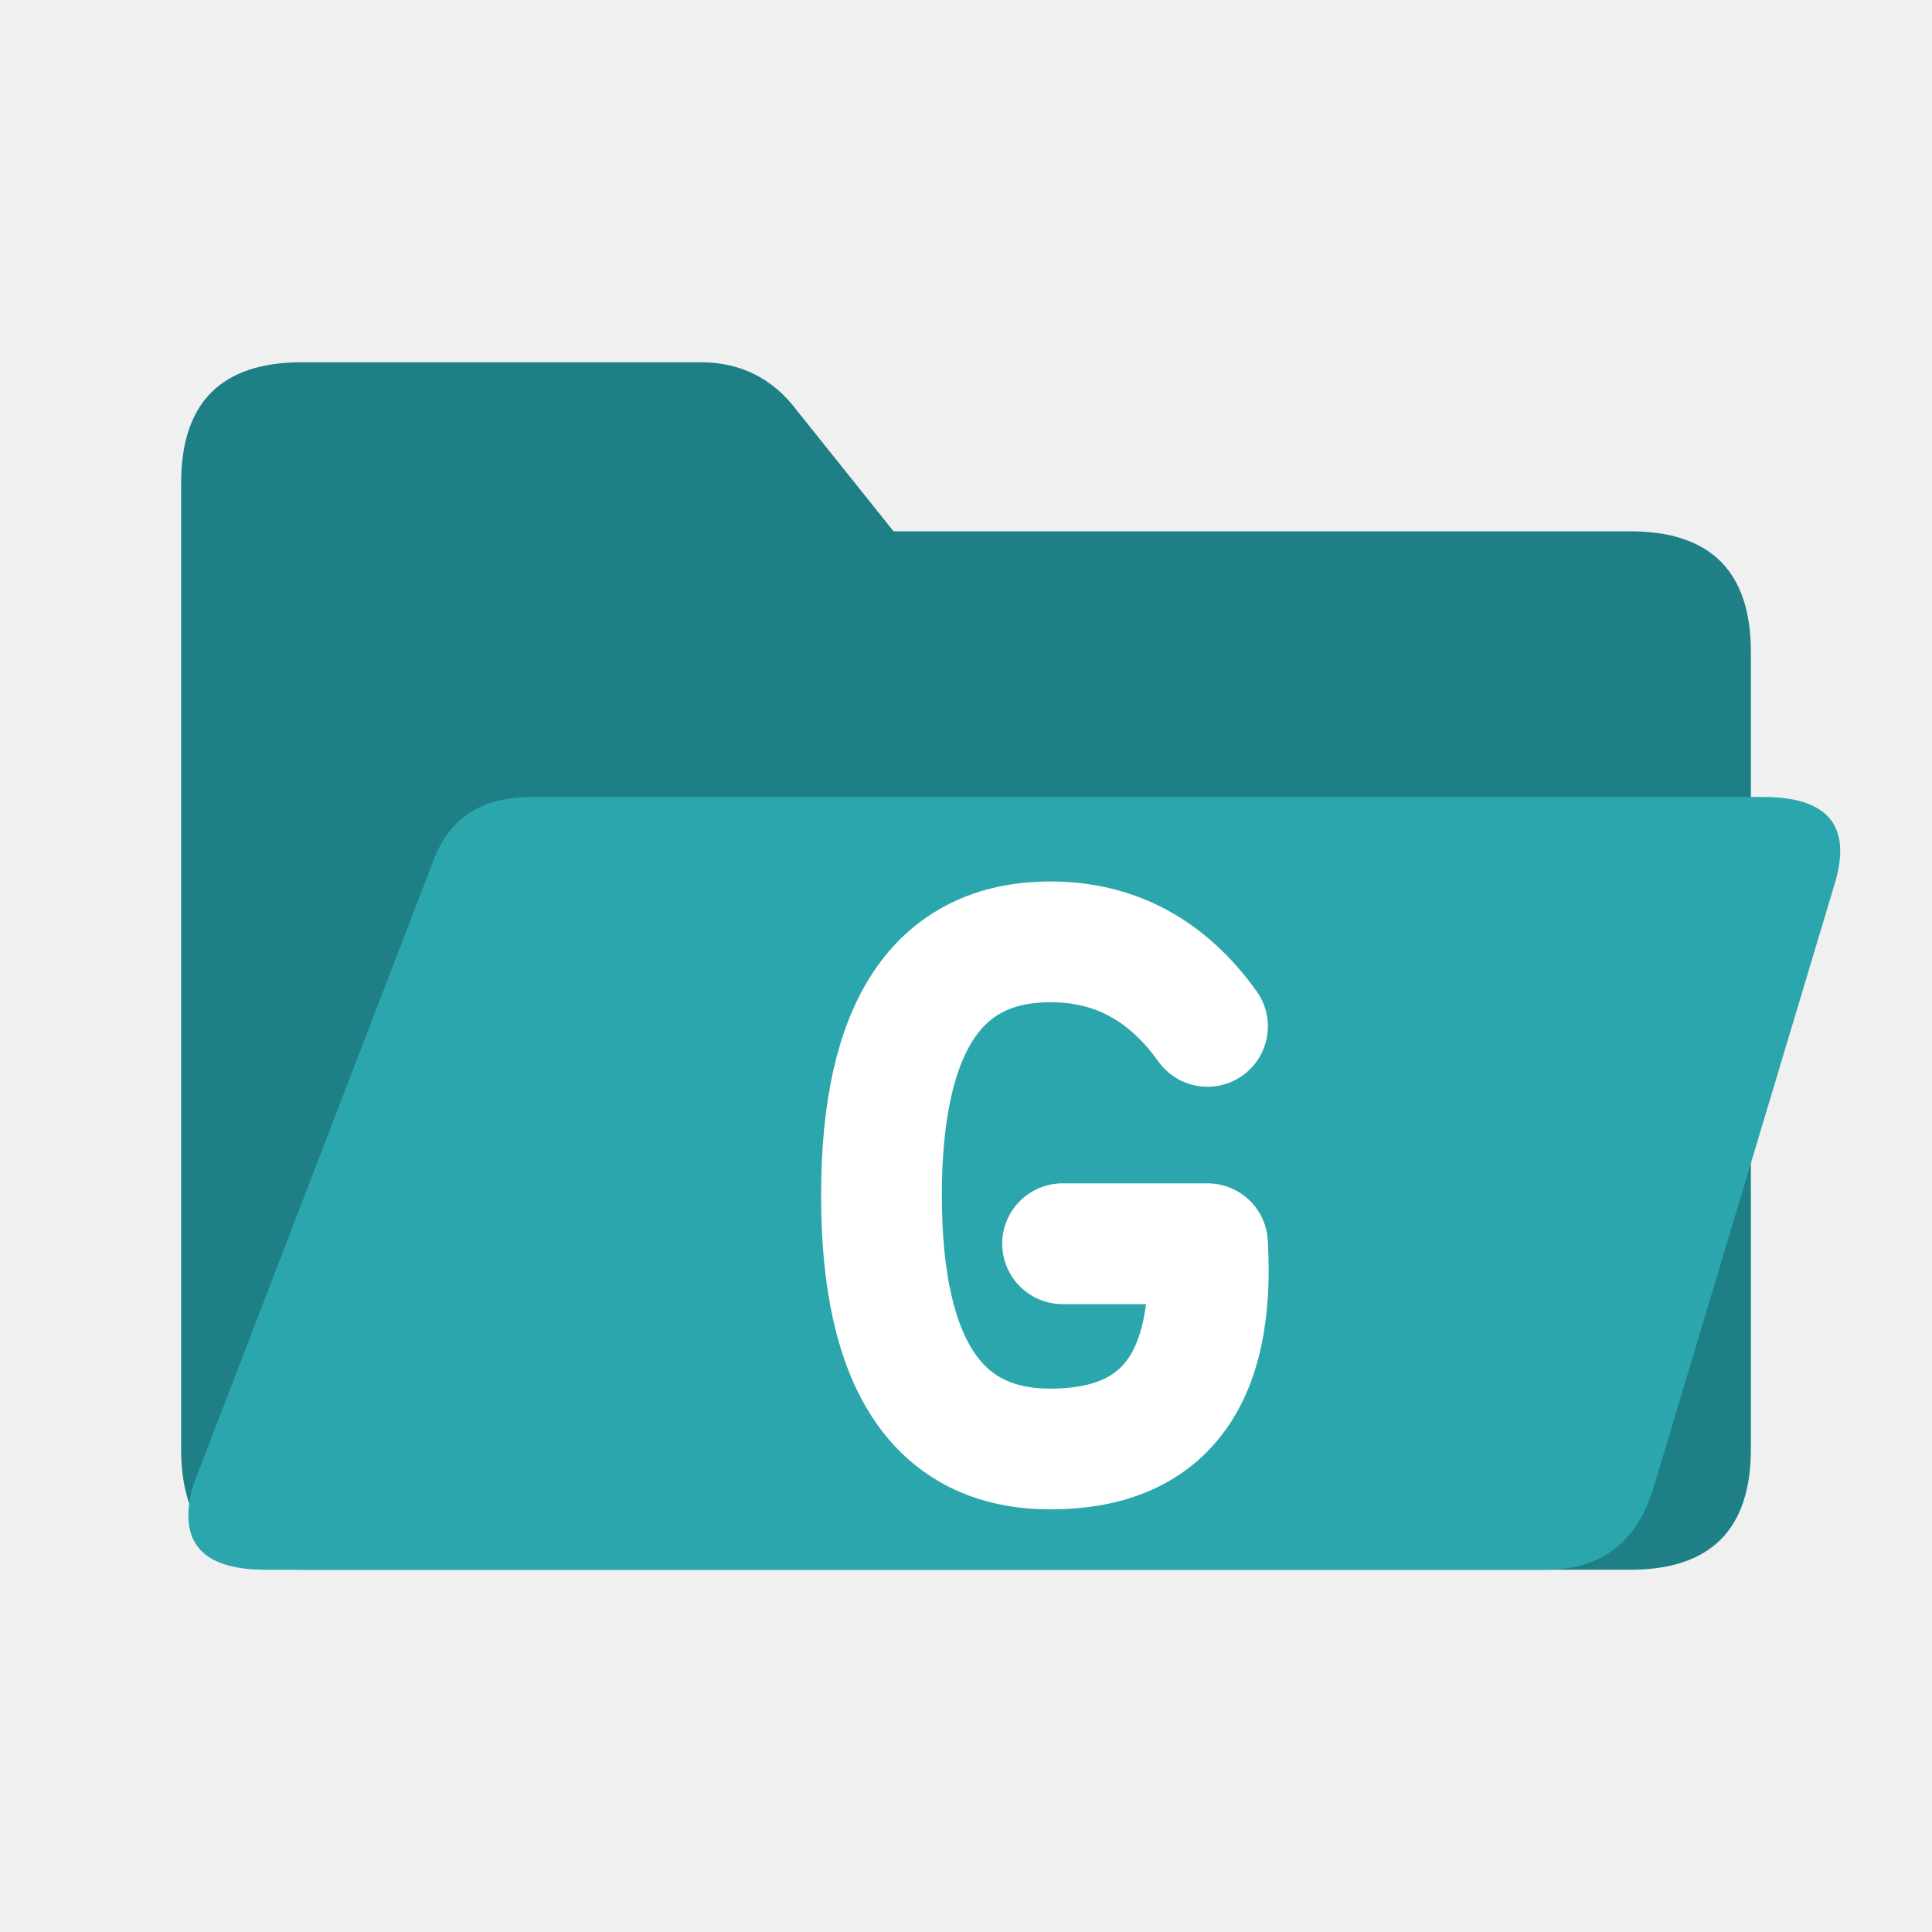
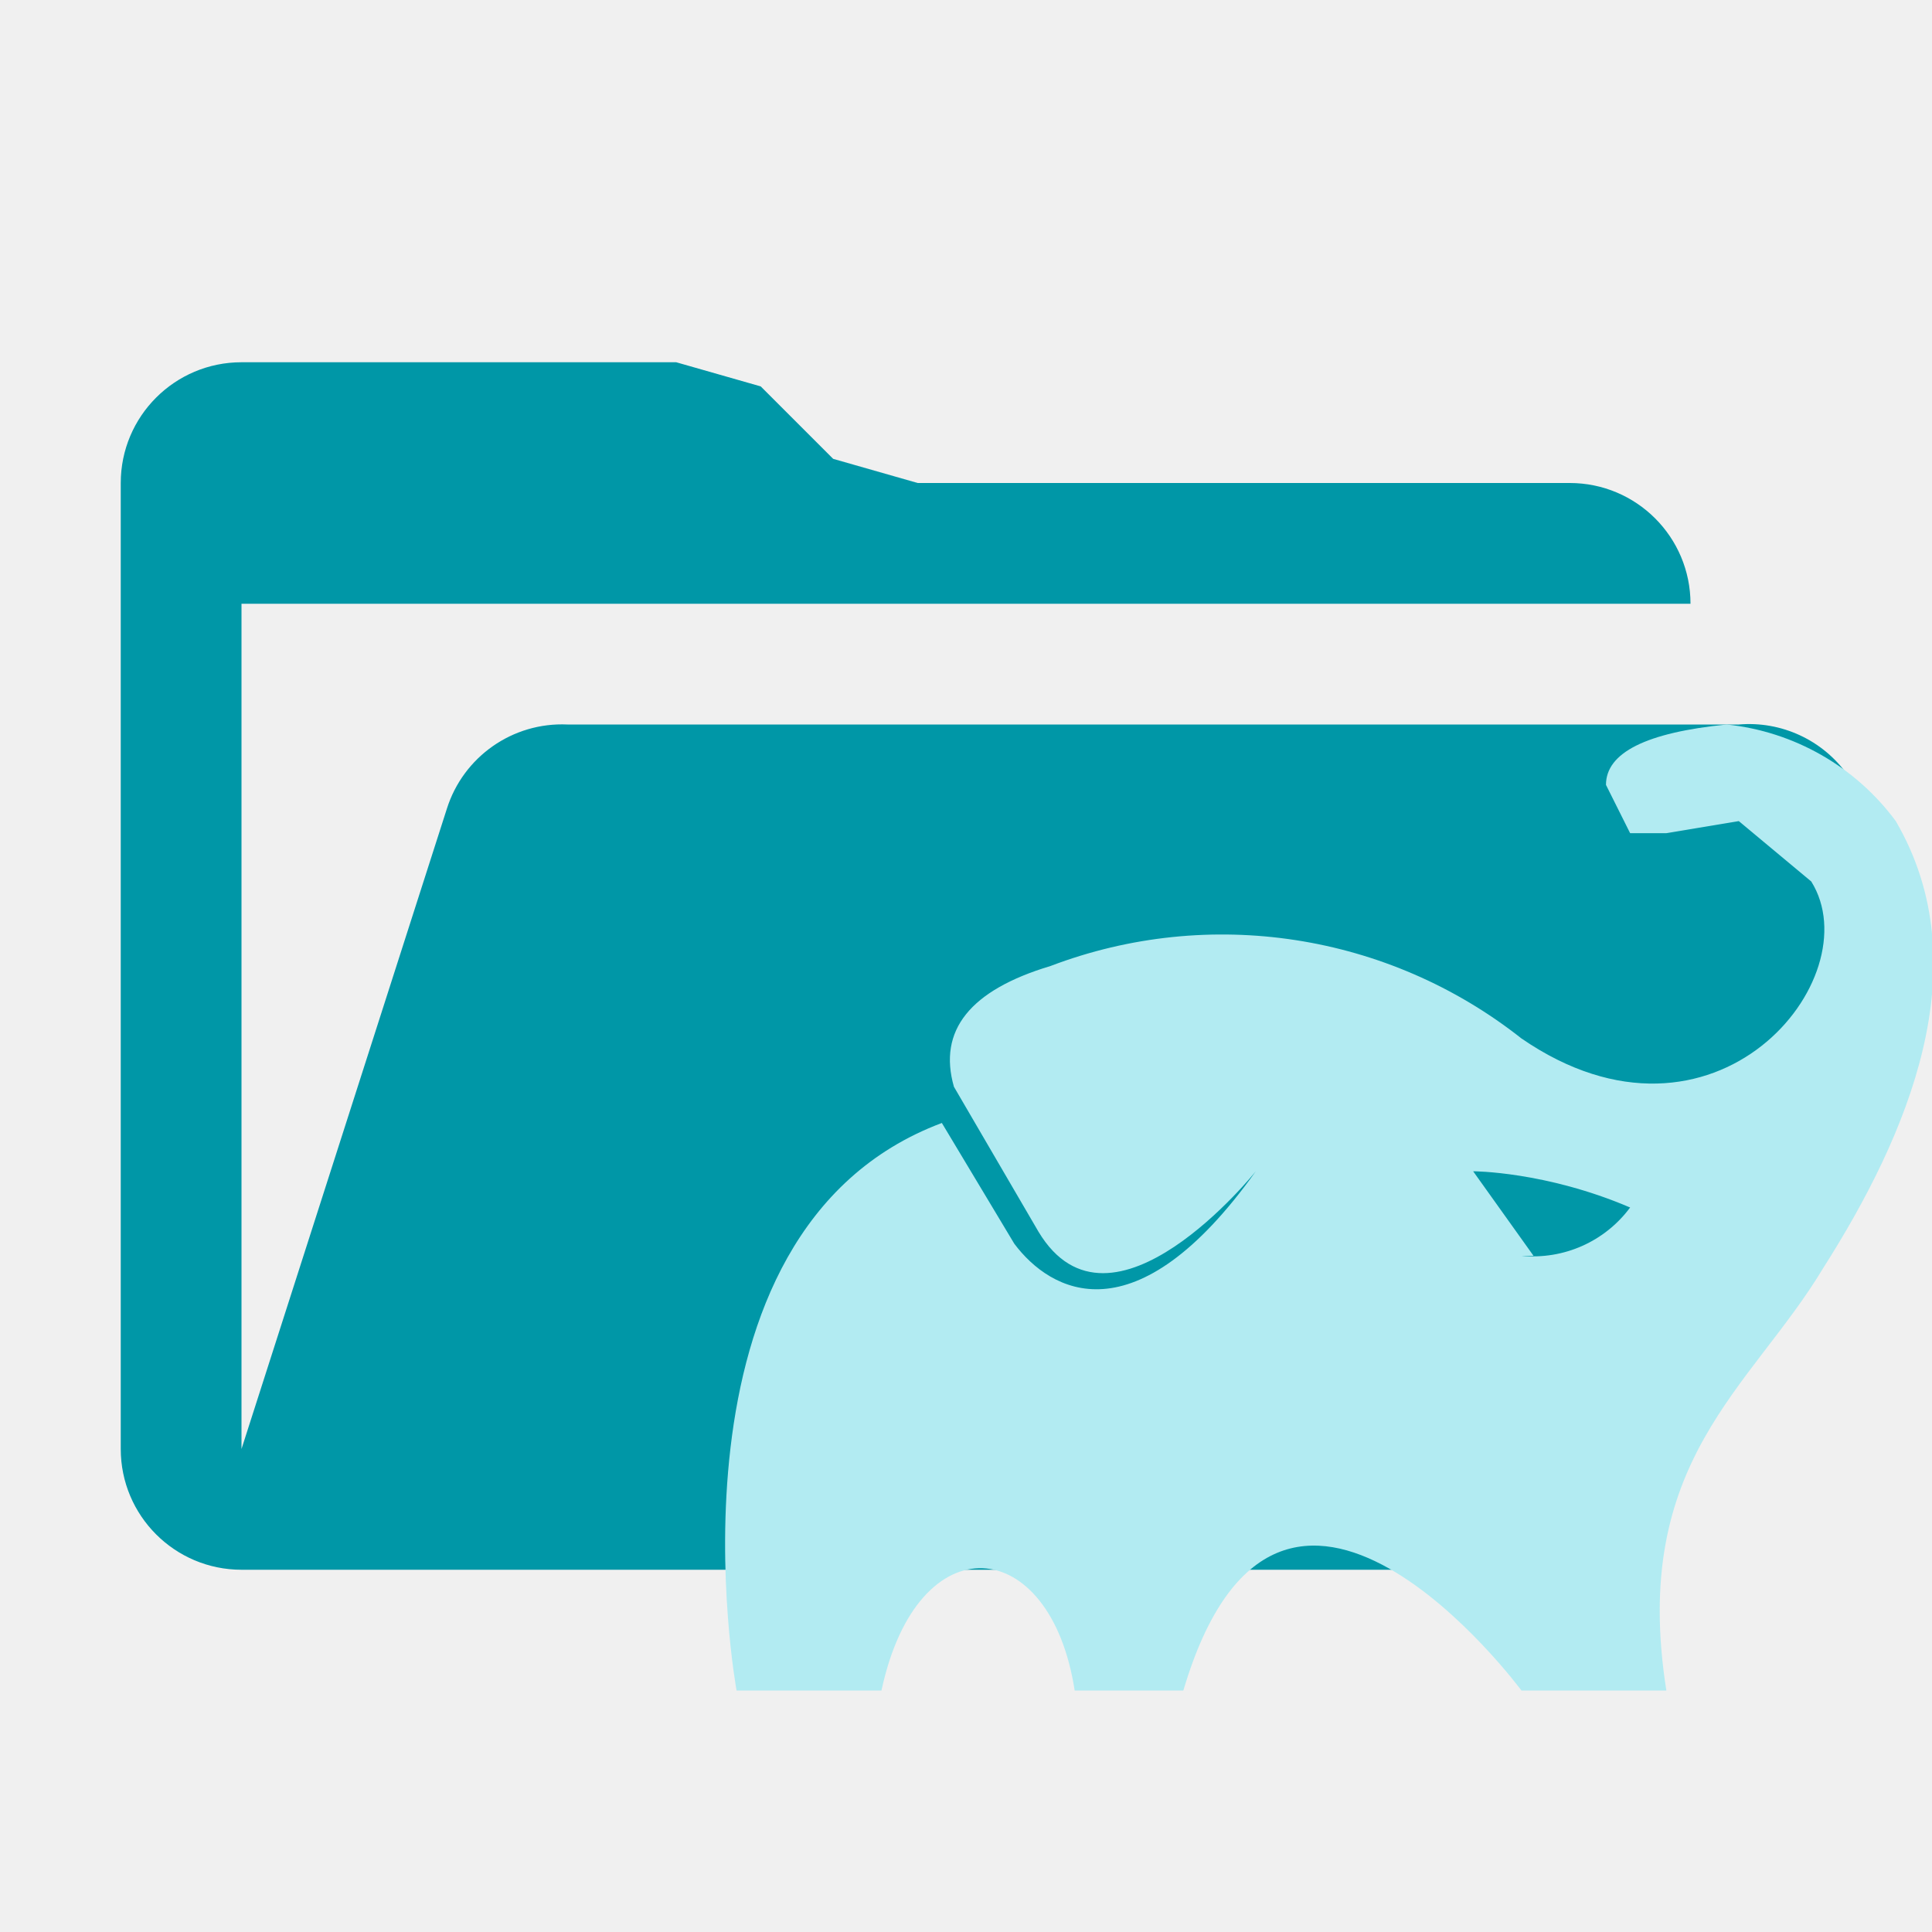
<svg xmlns="http://www.w3.org/2000/svg" width="32" height="32" viewBox="0 0 16 16">
-   <path fill="#1E7F86" d="M1.5 4q0-1 1-1h3.3q.5 0 .8.4l.8 1h6.1q1 0 1 1V12q0 1-1 1h-11q-1 0-1-1Z" />
-   <path fill="#2CA6AD" d="M3.6 7.1q.2-.5.8-.5h10.2q.8 0 .6.7l-1.5 5q-.2.7-.9.7H2.2q-.8 0-.6-.7Z" />
-   <path fill="none" stroke="#fff" stroke-linecap="round" stroke-linejoin="round" d="M10 8.5q-.5-.7-1.3-.7-1.4 0-1.4 2.1T8.7 12t1.3-1.7H8.8" />
+   <path fill="#0097a7" d="M14.5 6H4.7a1 1 0 0 0-1 .7L2 12V5h12a1 1 0 0 0-1-1H7.6l-.7-.2-.6-.6-.7-.2H2a1 1 0 0 0-1 1v8a1 1 0 0 0 1 1h11l2.4-5.6a1 1 0 0 0-1-1.4" />
+   <path fill="#b2ebf2" d="M15.7 6.8a2 2 0 0 0-1.4-.8q-1 .1-1 .5l.2.4h.3l.6-.1.6.5c.5.8-.8 2.4-2.4 1.3A4 4 0 0 0 8.7 8q-1 .3-.8 1l.7 1.2c.6 1 1.8-.5 1.8-.5-1 1.4-1.7 1-2 .6l-.6-1c-2.4.9-1.7 4.7-1.7 4.7h1.2c.3-1.4 1.4-1.3 1.6 0h.9c.8-2.7 2.8 0 2.8 0h1.2c-.3-1.9.7-2.5 1.3-3.5.7-1.1 1.3-2.5.6-3.7m-3 3.6-.5-.7s.6 0 1.3.3a1 1 0 0 1-.9.4" />
</svg>
